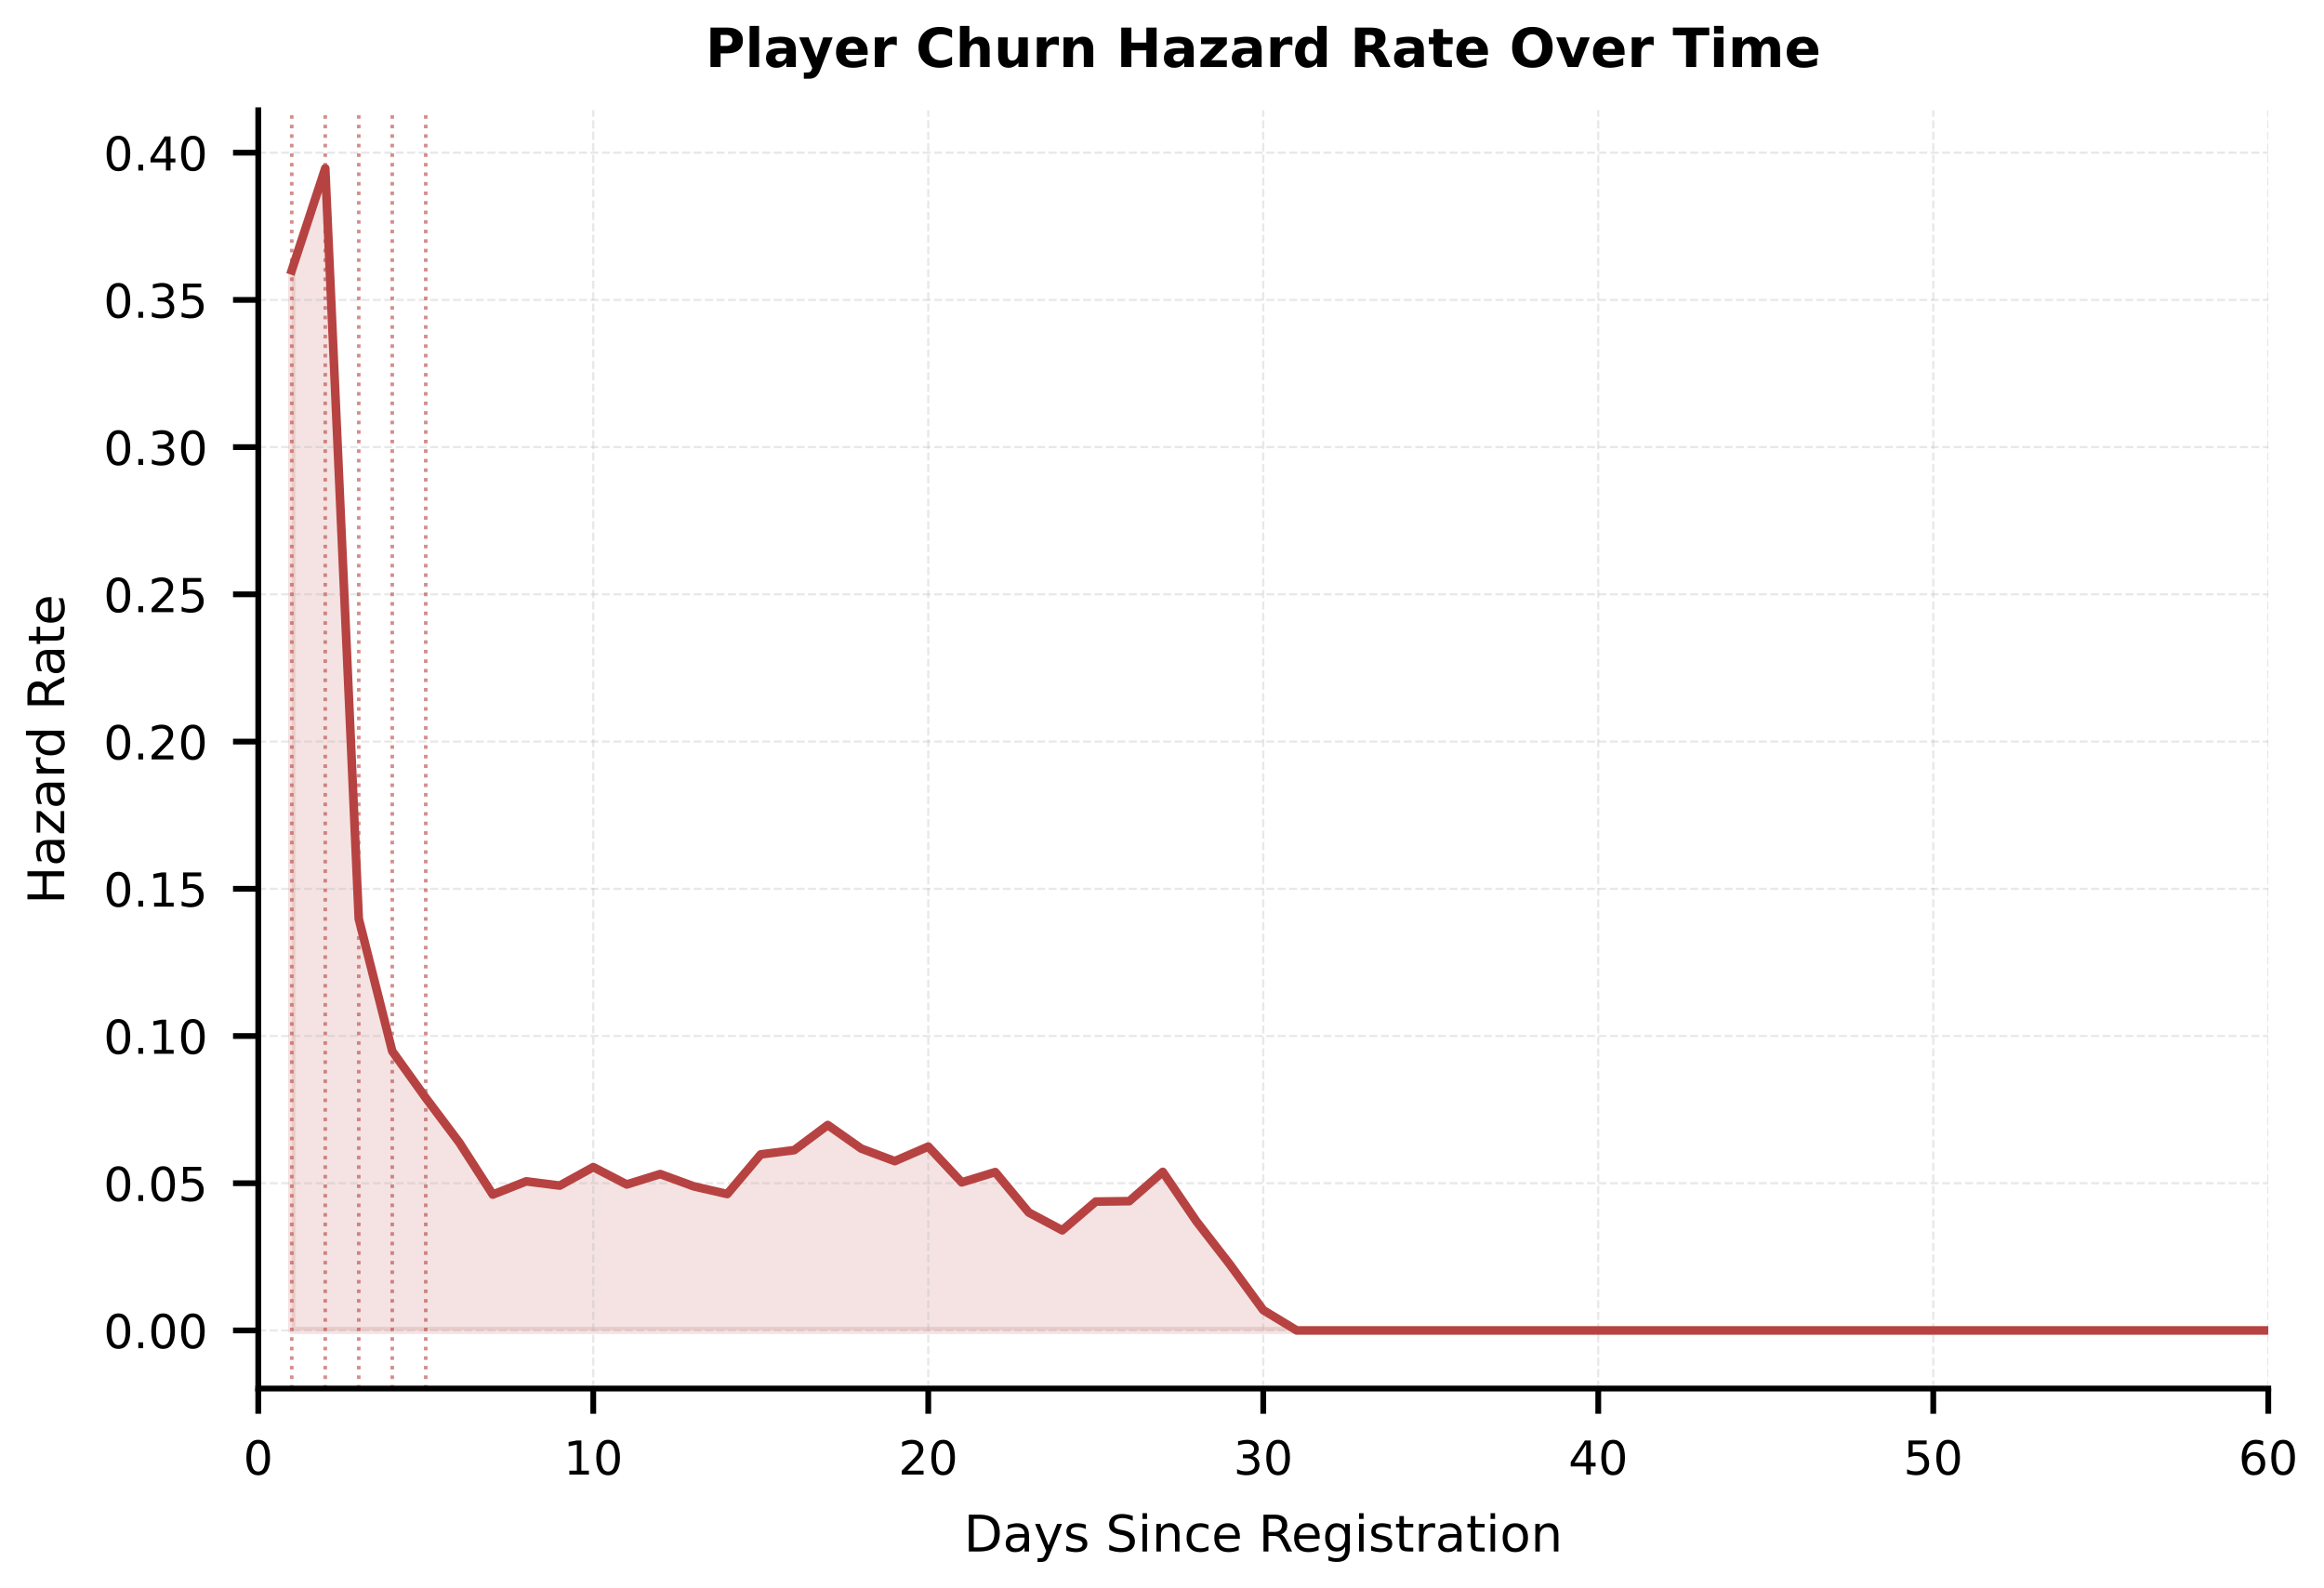
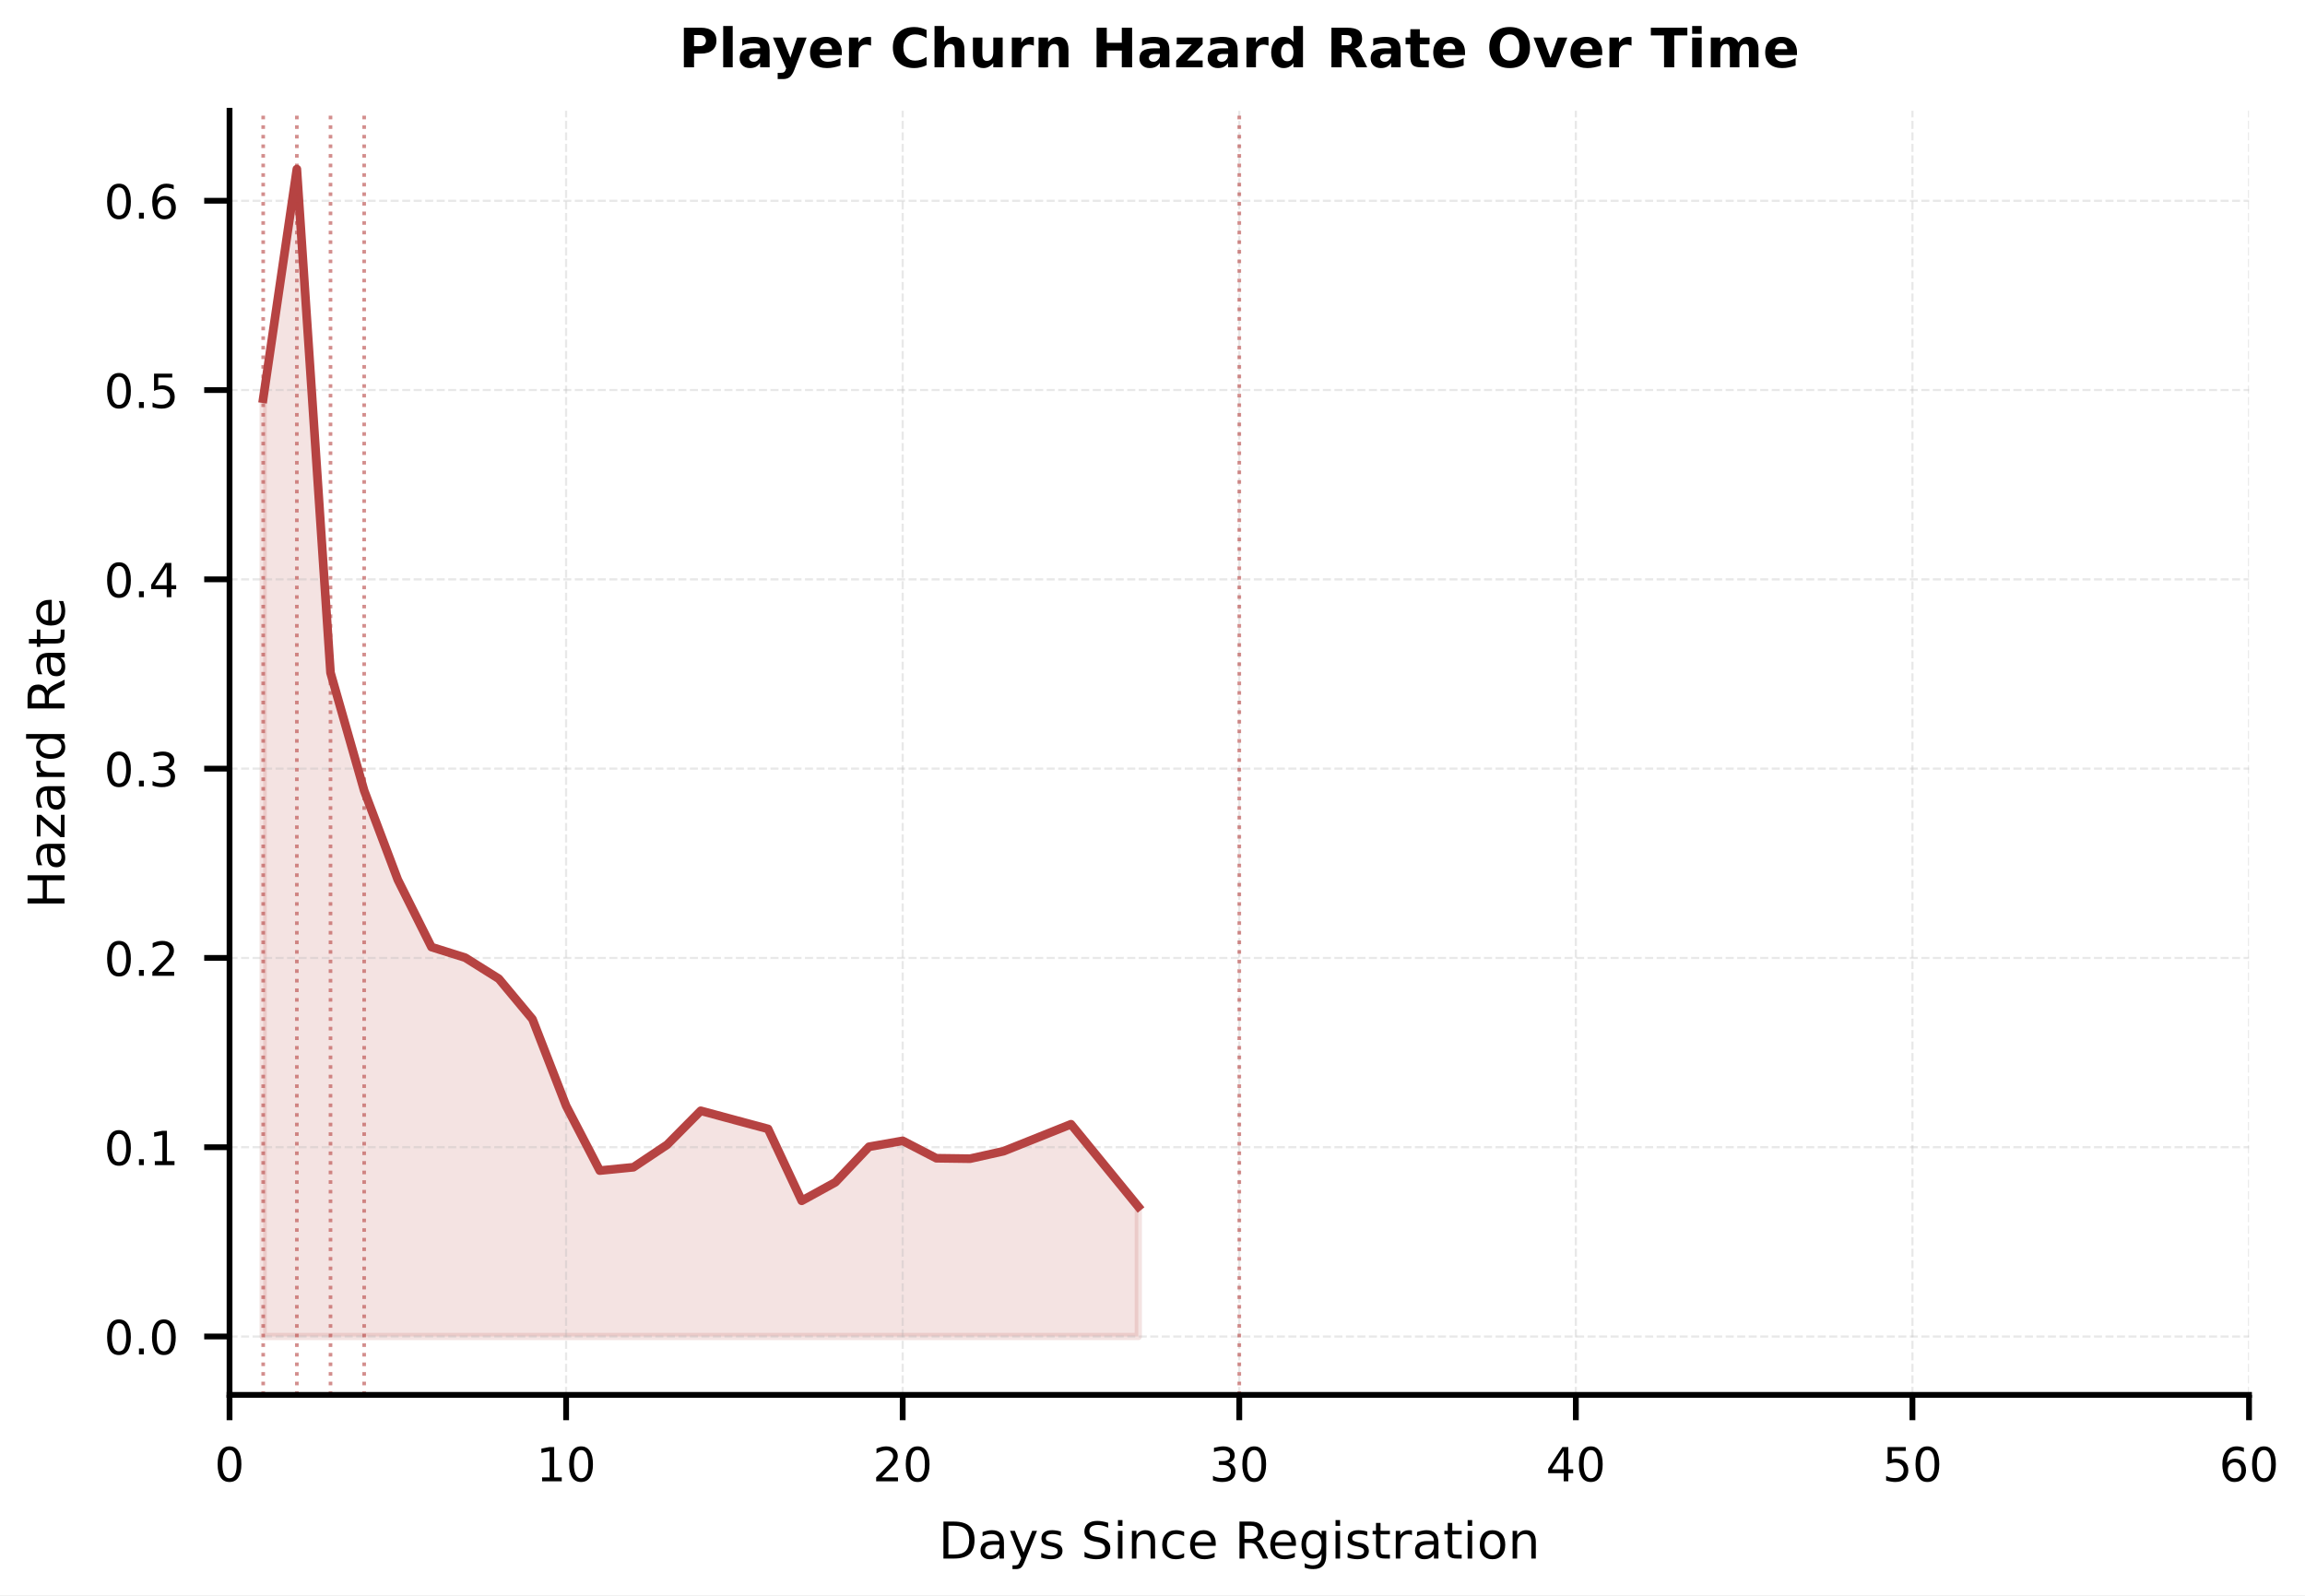
- <svg xmlns="http://www.w3.org/2000/svg" xmlns:xlink="http://www.w3.org/1999/xlink" width="322.583pt" height="220.372pt" viewBox="0 0 322.583 220.372" version="1.1">
+ <svg xmlns="http://www.w3.org/2000/svg" xmlns:xlink="http://www.w3.org/1999/xlink" width="318.447pt" height="220.372pt" viewBox="0 0 318.447 220.372" version="1.1">
  <defs>
    <style type="text/css">*{stroke-linejoin: round; stroke-linecap: butt}</style>
  </defs>
  <g id="figure_1">
    <g id="patch_1">
-       <path d="M 0 220.372  L 322.583 220.372  L 322.583 0  L 0 0  z " style="fill: #ffffff" />
+       <path d="M 0 220.372  L 318.447 220.372  L 318.447 0  L 0 0  z " style="fill: #ffffff" />
    </g>
    <g id="axes_1">
      <g id="patch_2">
-         <path d="M 35.847 192.707  L 314.847 192.707  L 314.847 15.299  L 35.847 15.299  z " style="fill: #ffffff" />
+         <path d="M 31.712 192.707  L 310.712 192.707  L 310.712 15.299  L 31.712 15.299  z " style="fill: #ffffff" />
      </g>
      <g id="FillBetweenPolyCollection_1">
        <defs>
-           <path id="m50abb85c71" d="M 40.497 -35.729  L 40.497 -182.848  L 45.147 -197.009  L 49.797 -92.862  L 54.447 -74.48  L 59.097 -68.002  L 63.747 -61.817  L 68.397 -54.586  L 73.047 -56.421  L 77.697 -55.83  L 82.347 -58.396  L 86.997 -55.99  L 91.647 -57.431  L 96.297 -55.727  L 100.947 -54.661  L 105.597 -60.162  L 110.247 -60.756  L 114.897 -64.236  L 119.547 -60.965  L 124.197 -59.226  L 128.847 -61.245  L 133.497 -56.28  L 138.147 -57.703  L 142.797 -52.098  L 147.447 -49.626  L 152.097 -53.612  L 156.747 -53.67  L 161.397 -57.732  L 166.047 -50.903  L 170.697 -44.905  L 175.347 -38.548  L 179.997 -35.729  L 184.647 -35.729  L 189.297 -35.729  L 193.947 -35.729  L 198.597 -35.729  L 203.247 -35.729  L 212.547 -35.729  L 217.197 -35.729  L 221.847 -35.729  L 226.497 -35.729  L 231.147 -35.729  L 235.797 -35.729  L 240.447 -35.729  L 245.097 -35.729  L 249.747 -35.729  L 254.397 -35.729  L 259.047 -35.729  L 263.697 -35.729  L 268.347 -35.729  L 277.647 -35.729  L 282.297 -35.729  L 286.947 -35.729  L 291.597 -35.729  L 296.247 -35.729  L 300.897 -35.729  L 305.547 -35.729  L 310.197 -35.729  L 314.847 -35.729  L 319.497 -35.729  L 319.497 -35.729  L 319.497 -35.729  L 314.847 -35.729  L 310.197 -35.729  L 305.547 -35.729  L 300.897 -35.729  L 296.247 -35.729  L 291.597 -35.729  L 286.947 -35.729  L 282.297 -35.729  L 277.647 -35.729  L 268.347 -35.729  L 263.697 -35.729  L 259.047 -35.729  L 254.397 -35.729  L 249.747 -35.729  L 245.097 -35.729  L 240.447 -35.729  L 235.797 -35.729  L 231.147 -35.729  L 226.497 -35.729  L 221.847 -35.729  L 217.197 -35.729  L 212.547 -35.729  L 203.247 -35.729  L 198.597 -35.729  L 193.947 -35.729  L 189.297 -35.729  L 184.647 -35.729  L 179.997 -35.729  L 175.347 -35.729  L 170.697 -35.729  L 166.047 -35.729  L 161.397 -35.729  L 156.747 -35.729  L 152.097 -35.729  L 147.447 -35.729  L 142.797 -35.729  L 138.147 -35.729  L 133.497 -35.729  L 128.847 -35.729  L 124.197 -35.729  L 119.547 -35.729  L 114.897 -35.729  L 110.247 -35.729  L 105.597 -35.729  L 100.947 -35.729  L 96.297 -35.729  L 91.647 -35.729  L 86.997 -35.729  L 82.347 -35.729  L 77.697 -35.729  L 73.047 -35.729  L 68.397 -35.729  L 63.747 -35.729  L 59.097 -35.729  L 54.447 -35.729  L 49.797 -35.729  L 45.147 -35.729  L 40.497 -35.729  z " style="stroke: #b64342; stroke-opacity: 0.15" />
+           <path id="m0c178f3ecb" d="M 36.362 -35.729  L 36.362 -165.297  L 41.012 -197.009  L 45.662 -127.438  L 50.312 -111.144  L 54.962 -98.825  L 59.612 -89.532  L 64.262 -88.072  L 68.912 -85.157  L 73.562 -79.572  L 78.212 -67.599  L 82.862 -58.65  L 87.512 -59.114  L 92.162 -62.22  L 96.812 -66.914  L 101.462 -65.657  L 106.112 -64.409  L 110.762 -54.48  L 115.412 -57.037  L 120.062 -61.944  L 124.712 -62.764  L 129.362 -60.358  L 134.012 -60.295  L 138.662 -61.333  L 147.962 -65.054  L 157.262 -53.67  L 157.262 -35.729  L 157.262 -35.729  L 147.962 -35.729  L 138.662 -35.729  L 134.012 -35.729  L 129.362 -35.729  L 124.712 -35.729  L 120.062 -35.729  L 115.412 -35.729  L 110.762 -35.729  L 106.112 -35.729  L 101.462 -35.729  L 96.812 -35.729  L 92.162 -35.729  L 87.512 -35.729  L 82.862 -35.729  L 78.212 -35.729  L 73.562 -35.729  L 68.912 -35.729  L 64.262 -35.729  L 59.612 -35.729  L 54.962 -35.729  L 50.312 -35.729  L 45.662 -35.729  L 41.012 -35.729  L 36.362 -35.729  z " style="stroke: #b64342; stroke-opacity: 0.15" />
        </defs>
-         <g clip-path="url(#p092d400a8c)">
-           <use xlink:href="#m50abb85c71" x="0" y="220.372" style="fill: #b64342; fill-opacity: 0.15; stroke: #b64342; stroke-opacity: 0.15" />
+         <g clip-path="url(#ped77fc0a60)">
+           <use xlink:href="#m0c178f3ecb" x="0" y="220.372" style="fill: #b64342; fill-opacity: 0.15; stroke: #b64342; stroke-opacity: 0.15" />
        </g>
      </g>
      <g id="matplotlib.axis_1">
        <g id="xtick_1">
          <g id="line2d_1">
-             <path d="M 35.847 192.707  L 35.847 15.299  " clip-path="url(#p092d400a8c)" style="fill: none; stroke-dasharray: 1.11,0.48; stroke-dashoffset: 0; stroke: #b0b0b0; stroke-opacity: 0.3; stroke-width: 0.3" />
+             <path d="M 31.712 192.707  L 31.712 15.299  " clip-path="url(#ped77fc0a60)" style="fill: none; stroke-dasharray: 1.11,0.48; stroke-dashoffset: 0; stroke: #b0b0b0; stroke-opacity: 0.3; stroke-width: 0.3" />
          </g>
          <g id="line2d_2">
            <defs>
-               <path id="mb91e3dc566" d="M 0 0  L 0 3.5  " style="stroke: #000000; stroke-width: 0.8" />
+               <path id="m7b484396f6" d="M 0 0  L 0 3.5  " style="stroke: #000000; stroke-width: 0.8" />
            </defs>
            <g>
-               <use xlink:href="#mb91e3dc566" x="35.847" y="192.707" style="stroke: #000000; stroke-width: 0.8" />
+               <use xlink:href="#m7b484396f6" x="31.712" y="192.707" style="stroke: #000000; stroke-width: 0.8" />
            </g>
          </g>
          <g id="text_1">
-             <text style="font-size: 6.5px; font-family: 'DejaVu Sans', 'Arial', 'Helvetica', sans-serif; text-anchor: middle" x="35.847" y="204.646" transform="rotate(-0 35.84734 204.6458)">0</text>
+             <text style="font-size: 6.5px; font-family: 'DejaVu Sans', 'Arial', 'Helvetica', sans-serif; text-anchor: middle" x="31.712" y="204.646" transform="rotate(-0 31.71172 204.6458)">0</text>
          </g>
        </g>
        <g id="xtick_2">
          <g id="line2d_3">
-             <path d="M 82.347 192.707  L 82.347 15.299  " clip-path="url(#p092d400a8c)" style="fill: none; stroke-dasharray: 1.11,0.48; stroke-dashoffset: 0; stroke: #b0b0b0; stroke-opacity: 0.3; stroke-width: 0.3" />
+             <path d="M 78.212 192.707  L 78.212 15.299  " clip-path="url(#ped77fc0a60)" style="fill: none; stroke-dasharray: 1.11,0.48; stroke-dashoffset: 0; stroke: #b0b0b0; stroke-opacity: 0.3; stroke-width: 0.3" />
          </g>
          <g id="line2d_4">
            <g>
-               <use xlink:href="#mb91e3dc566" x="82.347" y="192.707" style="stroke: #000000; stroke-width: 0.8" />
+               <use xlink:href="#m7b484396f6" x="78.212" y="192.707" style="stroke: #000000; stroke-width: 0.8" />
            </g>
          </g>
          <g id="text_2">
-             <text style="font-size: 6.5px; font-family: 'DejaVu Sans', 'Arial', 'Helvetica', sans-serif; text-anchor: middle" x="82.347" y="204.646" transform="rotate(-0 82.34734 204.6458)">10</text>
+             <text style="font-size: 6.5px; font-family: 'DejaVu Sans', 'Arial', 'Helvetica', sans-serif; text-anchor: middle" x="78.212" y="204.646" transform="rotate(-0 78.21172 204.6458)">10</text>
          </g>
        </g>
        <g id="xtick_3">
          <g id="line2d_5">
-             <path d="M 128.847 192.707  L 128.847 15.299  " clip-path="url(#p092d400a8c)" style="fill: none; stroke-dasharray: 1.11,0.48; stroke-dashoffset: 0; stroke: #b0b0b0; stroke-opacity: 0.3; stroke-width: 0.3" />
+             <path d="M 124.712 192.707  L 124.712 15.299  " clip-path="url(#ped77fc0a60)" style="fill: none; stroke-dasharray: 1.11,0.48; stroke-dashoffset: 0; stroke: #b0b0b0; stroke-opacity: 0.3; stroke-width: 0.3" />
          </g>
          <g id="line2d_6">
            <g>
-               <use xlink:href="#mb91e3dc566" x="128.847" y="192.707" style="stroke: #000000; stroke-width: 0.8" />
+               <use xlink:href="#m7b484396f6" x="124.712" y="192.707" style="stroke: #000000; stroke-width: 0.8" />
            </g>
          </g>
          <g id="text_3">
-             <text style="font-size: 6.5px; font-family: 'DejaVu Sans', 'Arial', 'Helvetica', sans-serif; text-anchor: middle" x="128.847" y="204.646" transform="rotate(-0 128.8473 204.6458)">20</text>
+             <text style="font-size: 6.5px; font-family: 'DejaVu Sans', 'Arial', 'Helvetica', sans-serif; text-anchor: middle" x="124.712" y="204.646" transform="rotate(-0 124.7117 204.6458)">20</text>
          </g>
        </g>
        <g id="xtick_4">
          <g id="line2d_7">
-             <path d="M 175.347 192.707  L 175.347 15.299  " clip-path="url(#p092d400a8c)" style="fill: none; stroke-dasharray: 1.11,0.48; stroke-dashoffset: 0; stroke: #b0b0b0; stroke-opacity: 0.3; stroke-width: 0.3" />
+             <path d="M 171.212 192.707  L 171.212 15.299  " clip-path="url(#ped77fc0a60)" style="fill: none; stroke-dasharray: 1.11,0.48; stroke-dashoffset: 0; stroke: #b0b0b0; stroke-opacity: 0.3; stroke-width: 0.3" />
          </g>
          <g id="line2d_8">
            <g>
-               <use xlink:href="#mb91e3dc566" x="175.347" y="192.707" style="stroke: #000000; stroke-width: 0.8" />
+               <use xlink:href="#m7b484396f6" x="171.212" y="192.707" style="stroke: #000000; stroke-width: 0.8" />
            </g>
          </g>
          <g id="text_4">
-             <text style="font-size: 6.5px; font-family: 'DejaVu Sans', 'Arial', 'Helvetica', sans-serif; text-anchor: middle" x="175.347" y="204.646" transform="rotate(-0 175.3473 204.6458)">30</text>
+             <text style="font-size: 6.5px; font-family: 'DejaVu Sans', 'Arial', 'Helvetica', sans-serif; text-anchor: middle" x="171.212" y="204.646" transform="rotate(-0 171.2117 204.6458)">30</text>
          </g>
        </g>
        <g id="xtick_5">
          <g id="line2d_9">
-             <path d="M 221.847 192.707  L 221.847 15.299  " clip-path="url(#p092d400a8c)" style="fill: none; stroke-dasharray: 1.11,0.48; stroke-dashoffset: 0; stroke: #b0b0b0; stroke-opacity: 0.3; stroke-width: 0.3" />
+             <path d="M 217.712 192.707  L 217.712 15.299  " clip-path="url(#ped77fc0a60)" style="fill: none; stroke-dasharray: 1.11,0.48; stroke-dashoffset: 0; stroke: #b0b0b0; stroke-opacity: 0.3; stroke-width: 0.3" />
          </g>
          <g id="line2d_10">
            <g>
-               <use xlink:href="#mb91e3dc566" x="221.847" y="192.707" style="stroke: #000000; stroke-width: 0.8" />
+               <use xlink:href="#m7b484396f6" x="217.712" y="192.707" style="stroke: #000000; stroke-width: 0.8" />
            </g>
          </g>
          <g id="text_5">
-             <text style="font-size: 6.5px; font-family: 'DejaVu Sans', 'Arial', 'Helvetica', sans-serif; text-anchor: middle" x="221.847" y="204.646" transform="rotate(-0 221.8473 204.6458)">40</text>
+             <text style="font-size: 6.5px; font-family: 'DejaVu Sans', 'Arial', 'Helvetica', sans-serif; text-anchor: middle" x="217.712" y="204.646" transform="rotate(-0 217.7117 204.6458)">40</text>
          </g>
        </g>
        <g id="xtick_6">
          <g id="line2d_11">
-             <path d="M 268.347 192.707  L 268.347 15.299  " clip-path="url(#p092d400a8c)" style="fill: none; stroke-dasharray: 1.11,0.48; stroke-dashoffset: 0; stroke: #b0b0b0; stroke-opacity: 0.3; stroke-width: 0.3" />
+             <path d="M 264.212 192.707  L 264.212 15.299  " clip-path="url(#ped77fc0a60)" style="fill: none; stroke-dasharray: 1.11,0.48; stroke-dashoffset: 0; stroke: #b0b0b0; stroke-opacity: 0.3; stroke-width: 0.3" />
          </g>
          <g id="line2d_12">
            <g>
-               <use xlink:href="#mb91e3dc566" x="268.347" y="192.707" style="stroke: #000000; stroke-width: 0.8" />
+               <use xlink:href="#m7b484396f6" x="264.212" y="192.707" style="stroke: #000000; stroke-width: 0.8" />
            </g>
          </g>
          <g id="text_6">
-             <text style="font-size: 6.5px; font-family: 'DejaVu Sans', 'Arial', 'Helvetica', sans-serif; text-anchor: middle" x="268.347" y="204.646" transform="rotate(-0 268.3473 204.6458)">50</text>
+             <text style="font-size: 6.5px; font-family: 'DejaVu Sans', 'Arial', 'Helvetica', sans-serif; text-anchor: middle" x="264.212" y="204.646" transform="rotate(-0 264.2117 204.6458)">50</text>
          </g>
        </g>
        <g id="xtick_7">
          <g id="line2d_13">
-             <path d="M 314.847 192.707  L 314.847 15.299  " clip-path="url(#p092d400a8c)" style="fill: none; stroke-dasharray: 1.11,0.48; stroke-dashoffset: 0; stroke: #b0b0b0; stroke-opacity: 0.3; stroke-width: 0.3" />
+             <path d="M 310.712 192.707  L 310.712 15.299  " clip-path="url(#ped77fc0a60)" style="fill: none; stroke-dasharray: 1.11,0.48; stroke-dashoffset: 0; stroke: #b0b0b0; stroke-opacity: 0.3; stroke-width: 0.3" />
          </g>
          <g id="line2d_14">
            <g>
-               <use xlink:href="#mb91e3dc566" x="314.847" y="192.707" style="stroke: #000000; stroke-width: 0.8" />
+               <use xlink:href="#m7b484396f6" x="310.712" y="192.707" style="stroke: #000000; stroke-width: 0.8" />
            </g>
          </g>
          <g id="text_7">
-             <text style="font-size: 6.5px; font-family: 'DejaVu Sans', 'Arial', 'Helvetica', sans-serif; text-anchor: middle" x="314.847" y="204.646" transform="rotate(-0 314.8473 204.6458)">60</text>
+             <text style="font-size: 6.5px; font-family: 'DejaVu Sans', 'Arial', 'Helvetica', sans-serif; text-anchor: middle" x="310.712" y="204.646" transform="rotate(-0 310.7117 204.6458)">60</text>
          </g>
        </g>
        <g id="text_8">
-           <text style="font-size: 7px; font-family: 'DejaVu Sans', 'Arial', 'Helvetica', sans-serif; text-anchor: middle" x="175.347" y="215.317" transform="rotate(-0 175.3473 215.3165)">Days Since Registration</text>
+           <text style="font-size: 7px; font-family: 'DejaVu Sans', 'Arial', 'Helvetica', sans-serif; text-anchor: middle" x="171.212" y="215.317" transform="rotate(-0 171.2117 215.3165)">Days Since Registration</text>
        </g>
      </g>
      <g id="matplotlib.axis_2">
        <g id="ytick_1">
          <g id="line2d_15">
-             <path d="M 35.847 184.643  L 314.847 184.643  " clip-path="url(#p092d400a8c)" style="fill: none; stroke-dasharray: 1.11,0.48; stroke-dashoffset: 0; stroke: #b0b0b0; stroke-opacity: 0.3; stroke-width: 0.3" />
+             <path d="M 31.712 184.643  L 310.712 184.643  " clip-path="url(#ped77fc0a60)" style="fill: none; stroke-dasharray: 1.11,0.48; stroke-dashoffset: 0; stroke: #b0b0b0; stroke-opacity: 0.3; stroke-width: 0.3" />
          </g>
          <g id="line2d_16">
            <defs>
-               <path id="m6ea61d21e1" d="M 0 0  L -3.5 0  " style="stroke: #000000; stroke-width: 0.8" />
+               <path id="m186db5aaf2" d="M 0 0  L -3.5 0  " style="stroke: #000000; stroke-width: 0.8" />
            </defs>
            <g>
-               <use xlink:href="#m6ea61d21e1" x="35.847" y="184.643" style="stroke: #000000; stroke-width: 0.8" />
+               <use xlink:href="#m186db5aaf2" x="31.712" y="184.643" style="stroke: #000000; stroke-width: 0.8" />
            </g>
          </g>
          <g id="text_9">
-             <text style="font-size: 6.5px; font-family: 'DejaVu Sans', 'Arial', 'Helvetica', sans-serif; text-anchor: end" x="28.847" y="187.112" transform="rotate(-0 28.84734 187.1123)">0.00</text>
+             <text style="font-size: 6.5px; font-family: 'DejaVu Sans', 'Arial', 'Helvetica', sans-serif; text-anchor: end" x="24.712" y="187.112" transform="rotate(-0 24.71172 187.1123)">0.0</text>
          </g>
        </g>
        <g id="ytick_2">
          <g id="line2d_17">
-             <path d="M 35.847 164.211  L 314.847 164.211  " clip-path="url(#p092d400a8c)" style="fill: none; stroke-dasharray: 1.11,0.48; stroke-dashoffset: 0; stroke: #b0b0b0; stroke-opacity: 0.3; stroke-width: 0.3" />
+             <path d="M 31.712 158.492  L 310.712 158.492  " clip-path="url(#ped77fc0a60)" style="fill: none; stroke-dasharray: 1.11,0.48; stroke-dashoffset: 0; stroke: #b0b0b0; stroke-opacity: 0.3; stroke-width: 0.3" />
          </g>
          <g id="line2d_18">
            <g>
-               <use xlink:href="#m6ea61d21e1" x="35.847" y="164.211" style="stroke: #000000; stroke-width: 0.8" />
+               <use xlink:href="#m186db5aaf2" x="31.712" y="158.492" style="stroke: #000000; stroke-width: 0.8" />
            </g>
          </g>
          <g id="text_10">
-             <text style="font-size: 6.5px; font-family: 'DejaVu Sans', 'Arial', 'Helvetica', sans-serif; text-anchor: end" x="28.847" y="166.681" transform="rotate(-0 28.84734 166.6809)">0.05</text>
+             <text style="font-size: 6.5px; font-family: 'DejaVu Sans', 'Arial', 'Helvetica', sans-serif; text-anchor: end" x="24.712" y="160.961" transform="rotate(-0 24.71172 160.9612)">0.1</text>
          </g>
        </g>
        <g id="ytick_3">
          <g id="line2d_19">
-             <path d="M 35.847 143.78  L 314.847 143.78  " clip-path="url(#p092d400a8c)" style="fill: none; stroke-dasharray: 1.11,0.48; stroke-dashoffset: 0; stroke: #b0b0b0; stroke-opacity: 0.3; stroke-width: 0.3" />
+             <path d="M 31.712 132.341  L 310.712 132.341  " clip-path="url(#ped77fc0a60)" style="fill: none; stroke-dasharray: 1.11,0.48; stroke-dashoffset: 0; stroke: #b0b0b0; stroke-opacity: 0.3; stroke-width: 0.3" />
          </g>
          <g id="line2d_20">
            <g>
-               <use xlink:href="#m6ea61d21e1" x="35.847" y="143.78" style="stroke: #000000; stroke-width: 0.8" />
+               <use xlink:href="#m186db5aaf2" x="31.712" y="132.341" style="stroke: #000000; stroke-width: 0.8" />
            </g>
          </g>
          <g id="text_11">
-             <text style="font-size: 6.5px; font-family: 'DejaVu Sans', 'Arial', 'Helvetica', sans-serif; text-anchor: end" x="28.847" y="146.249" transform="rotate(-0 28.84734 146.2494)">0.10</text>
+             <text style="font-size: 6.5px; font-family: 'DejaVu Sans', 'Arial', 'Helvetica', sans-serif; text-anchor: end" x="24.712" y="134.81" transform="rotate(-0 24.71172 134.81)">0.2</text>
          </g>
        </g>
        <g id="ytick_4">
          <g id="line2d_21">
-             <path d="M 35.847 123.348  L 314.847 123.348  " clip-path="url(#p092d400a8c)" style="fill: none; stroke-dasharray: 1.11,0.48; stroke-dashoffset: 0; stroke: #b0b0b0; stroke-opacity: 0.3; stroke-width: 0.3" />
+             <path d="M 31.712 106.189  L 310.712 106.189  " clip-path="url(#ped77fc0a60)" style="fill: none; stroke-dasharray: 1.11,0.48; stroke-dashoffset: 0; stroke: #b0b0b0; stroke-opacity: 0.3; stroke-width: 0.3" />
          </g>
          <g id="line2d_22">
            <g>
-               <use xlink:href="#m6ea61d21e1" x="35.847" y="123.348" style="stroke: #000000; stroke-width: 0.8" />
+               <use xlink:href="#m186db5aaf2" x="31.712" y="106.189" style="stroke: #000000; stroke-width: 0.8" />
            </g>
          </g>
          <g id="text_12">
-             <text style="font-size: 6.5px; font-family: 'DejaVu Sans', 'Arial', 'Helvetica', sans-serif; text-anchor: end" x="28.847" y="125.818" transform="rotate(-0 28.84734 125.818)">0.15</text>
+             <text style="font-size: 6.5px; font-family: 'DejaVu Sans', 'Arial', 'Helvetica', sans-serif; text-anchor: end" x="24.712" y="108.659" transform="rotate(-0 24.71172 108.6589)">0.3</text>
          </g>
        </g>
        <g id="ytick_5">
          <g id="line2d_23">
-             <path d="M 35.847 102.917  L 314.847 102.917  " clip-path="url(#p092d400a8c)" style="fill: none; stroke-dasharray: 1.11,0.48; stroke-dashoffset: 0; stroke: #b0b0b0; stroke-opacity: 0.3; stroke-width: 0.3" />
+             <path d="M 31.712 80.038  L 310.712 80.038  " clip-path="url(#ped77fc0a60)" style="fill: none; stroke-dasharray: 1.11,0.48; stroke-dashoffset: 0; stroke: #b0b0b0; stroke-opacity: 0.3; stroke-width: 0.3" />
          </g>
          <g id="line2d_24">
            <g>
-               <use xlink:href="#m6ea61d21e1" x="35.847" y="102.917" style="stroke: #000000; stroke-width: 0.8" />
+               <use xlink:href="#m186db5aaf2" x="31.712" y="80.038" style="stroke: #000000; stroke-width: 0.8" />
            </g>
          </g>
          <g id="text_13">
-             <text style="font-size: 6.5px; font-family: 'DejaVu Sans', 'Arial', 'Helvetica', sans-serif; text-anchor: end" x="28.847" y="105.387" transform="rotate(-0 28.84734 105.3865)">0.20</text>
+             <text style="font-size: 6.5px; font-family: 'DejaVu Sans', 'Arial', 'Helvetica', sans-serif; text-anchor: end" x="24.712" y="82.508" transform="rotate(-0 24.71172 82.50776)">0.4</text>
          </g>
        </g>
        <g id="ytick_6">
          <g id="line2d_25">
-             <path d="M 35.847 82.486  L 314.847 82.486  " clip-path="url(#p092d400a8c)" style="fill: none; stroke-dasharray: 1.11,0.48; stroke-dashoffset: 0; stroke: #b0b0b0; stroke-opacity: 0.3; stroke-width: 0.3" />
+             <path d="M 31.712 53.887  L 310.712 53.887  " clip-path="url(#ped77fc0a60)" style="fill: none; stroke-dasharray: 1.11,0.48; stroke-dashoffset: 0; stroke: #b0b0b0; stroke-opacity: 0.3; stroke-width: 0.3" />
          </g>
          <g id="line2d_26">
            <g>
-               <use xlink:href="#m6ea61d21e1" x="35.847" y="82.486" style="stroke: #000000; stroke-width: 0.8" />
+               <use xlink:href="#m186db5aaf2" x="31.712" y="53.887" style="stroke: #000000; stroke-width: 0.8" />
            </g>
          </g>
          <g id="text_14">
-             <text style="font-size: 6.5px; font-family: 'DejaVu Sans', 'Arial', 'Helvetica', sans-serif; text-anchor: end" x="28.847" y="84.955" transform="rotate(-0 28.84734 84.95505)">0.25</text>
+             <text style="font-size: 6.5px; font-family: 'DejaVu Sans', 'Arial', 'Helvetica', sans-serif; text-anchor: end" x="24.712" y="56.357" transform="rotate(-0 24.71172 56.35662)">0.5</text>
          </g>
        </g>
        <g id="ytick_7">
          <g id="line2d_27">
-             <path d="M 35.847 62.054  L 314.847 62.054  " clip-path="url(#p092d400a8c)" style="fill: none; stroke-dasharray: 1.11,0.48; stroke-dashoffset: 0; stroke: #b0b0b0; stroke-opacity: 0.3; stroke-width: 0.3" />
+             <path d="M 31.712 27.736  L 310.712 27.736  " clip-path="url(#ped77fc0a60)" style="fill: none; stroke-dasharray: 1.11,0.48; stroke-dashoffset: 0; stroke: #b0b0b0; stroke-opacity: 0.3; stroke-width: 0.3" />
          </g>
          <g id="line2d_28">
            <g>
-               <use xlink:href="#m6ea61d21e1" x="35.847" y="62.054" style="stroke: #000000; stroke-width: 0.8" />
+               <use xlink:href="#m186db5aaf2" x="31.712" y="27.736" style="stroke: #000000; stroke-width: 0.8" />
            </g>
          </g>
          <g id="text_15">
-             <text style="font-size: 6.5px; font-family: 'DejaVu Sans', 'Arial', 'Helvetica', sans-serif; text-anchor: end" x="28.847" y="64.524" transform="rotate(-0 28.84734 64.5236)">0.30</text>
-           </g>
-         </g>
-         <g id="ytick_8">
-           <g id="line2d_29">
-             <path d="M 35.847 41.623  L 314.847 41.623  " clip-path="url(#p092d400a8c)" style="fill: none; stroke-dasharray: 1.11,0.48; stroke-dashoffset: 0; stroke: #b0b0b0; stroke-opacity: 0.3; stroke-width: 0.3" />
-           </g>
-           <g id="line2d_30">
-             <g>
-               <use xlink:href="#m6ea61d21e1" x="35.847" y="41.623" style="stroke: #000000; stroke-width: 0.8" />
-             </g>
-           </g>
-           <g id="text_16">
-             <text style="font-size: 6.5px; font-family: 'DejaVu Sans', 'Arial', 'Helvetica', sans-serif; text-anchor: end" x="28.847" y="44.092" transform="rotate(-0 28.84734 44.09215)">0.35</text>
-           </g>
-         </g>
-         <g id="ytick_9">
-           <g id="line2d_31">
-             <path d="M 35.847 21.191  L 314.847 21.191  " clip-path="url(#p092d400a8c)" style="fill: none; stroke-dasharray: 1.11,0.48; stroke-dashoffset: 0; stroke: #b0b0b0; stroke-opacity: 0.3; stroke-width: 0.3" />
-           </g>
-           <g id="line2d_32">
-             <g>
-               <use xlink:href="#m6ea61d21e1" x="35.847" y="21.191" style="stroke: #000000; stroke-width: 0.8" />
-             </g>
-           </g>
-           <g id="text_17">
-             <text style="font-size: 6.5px; font-family: 'DejaVu Sans', 'Arial', 'Helvetica', sans-serif; text-anchor: end" x="28.847" y="23.661" transform="rotate(-0 28.84734 23.66069)">0.40</text>
-           </g>
-         </g>
-         <g id="text_18">
+             <text style="font-size: 6.5px; font-family: 'DejaVu Sans', 'Arial', 'Helvetica', sans-serif; text-anchor: end" x="24.712" y="30.205" transform="rotate(-0 24.71172 30.20548)">0.6</text>
+           </g>
+         </g>
+         <g id="text_16">
          <text style="font-size: 7px; font-family: 'DejaVu Sans', 'Arial', 'Helvetica', sans-serif; text-anchor: middle" x="8.919" y="104.003" transform="rotate(-90 8.918906 104.0028)">Hazard Rate</text>
        </g>
      </g>
+       <g id="line2d_29">
+         <path d="M 36.362 55.076  L 41.012 23.363  L 45.662 92.934  L 50.312 109.229  L 54.962 121.547  L 59.612 130.84  L 64.262 132.3  L 68.912 135.216  L 73.562 140.801  L 78.212 152.774  L 82.862 161.722  L 87.512 161.259  L 92.162 158.152  L 96.812 153.458  L 101.462 154.715  L 106.112 155.963  L 110.762 165.892  L 115.412 163.335  L 120.062 158.428  L 124.712 157.609  L 129.362 160.014  L 134.012 160.077  L 138.662 159.039  L 147.962 155.318  L 157.262 166.703  " clip-path="url(#ped77fc0a60)" style="fill: none; stroke: #b64342; stroke-width: 1.2; stroke-linecap: square" />
+       </g>
+       <g id="line2d_30">
+         <path d="M 50.312 192.707  L 50.312 15.299  " clip-path="url(#ped77fc0a60)" style="fill: none; stroke-dasharray: 0.5,0.825; stroke-dashoffset: 0; stroke: #b64342; stroke-opacity: 0.6; stroke-width: 0.5" />
+       </g>
+       <g id="line2d_31">
+         <path d="M 45.662 192.707  L 45.662 15.299  " clip-path="url(#ped77fc0a60)" style="fill: none; stroke-dasharray: 0.5,0.825; stroke-dashoffset: 0; stroke: #b64342; stroke-opacity: 0.6; stroke-width: 0.5" />
+       </g>
+       <g id="line2d_32">
+         <path d="M 36.362 192.707  L 36.362 15.299  " clip-path="url(#ped77fc0a60)" style="fill: none; stroke-dasharray: 0.5,0.825; stroke-dashoffset: 0; stroke: #b64342; stroke-opacity: 0.6; stroke-width: 0.5" />
+       </g>
      <g id="line2d_33">
-         <path d="M 40.497 37.524  L 45.147 23.363  L 49.797 127.511  L 54.447 145.892  L 59.097 152.37  L 63.747 158.555  L 68.397 165.786  L 73.047 163.952  L 77.697 164.542  L 82.347 161.976  L 86.997 164.383  L 91.647 162.941  L 96.297 164.645  L 100.947 165.712  L 105.597 160.211  L 110.247 159.616  L 114.897 156.136  L 119.547 159.407  L 124.197 161.146  L 128.847 159.127  L 133.497 164.092  L 138.147 162.669  L 142.797 168.274  L 147.447 170.746  L 152.097 166.761  L 156.747 166.702  L 161.397 162.64  L 166.047 169.469  L 170.697 175.467  L 175.347 181.825  L 179.997 184.643  L 184.647 184.643  L 189.297 184.643  L 193.947 184.643  L 198.597 184.643  L 203.247 184.643  L 212.547 184.643  L 217.197 184.643  L 221.847 184.643  L 226.497 184.643  L 231.147 184.643  L 235.797 184.643  L 240.447 184.643  L 245.097 184.643  L 249.747 184.643  L 254.397 184.643  L 259.047 184.643  L 263.697 184.643  L 268.347 184.643  L 277.647 184.643  L 282.297 184.643  L 286.947 184.643  L 291.597 184.643  L 296.247 184.643  L 300.897 184.643  L 305.547 184.643  L 310.197 184.643  L 314.847 184.643  L 319.497 184.643  " clip-path="url(#p092d400a8c)" style="fill: none; stroke: #b64342; stroke-width: 1.2; stroke-linecap: square" />
+         <path d="M 41.012 192.707  L 41.012 15.299  " clip-path="url(#ped77fc0a60)" style="fill: none; stroke-dasharray: 0.5,0.825; stroke-dashoffset: 0; stroke: #b64342; stroke-opacity: 0.6; stroke-width: 0.5" />
      </g>
      <g id="line2d_34">
-         <path d="M 59.097 192.707  L 59.097 15.299  " clip-path="url(#p092d400a8c)" style="fill: none; stroke-dasharray: 0.5,0.825; stroke-dashoffset: 0; stroke: #b64342; stroke-opacity: 0.6; stroke-width: 0.5" />
-       </g>
-       <g id="line2d_35">
-         <path d="M 54.447 192.707  L 54.447 15.299  " clip-path="url(#p092d400a8c)" style="fill: none; stroke-dasharray: 0.5,0.825; stroke-dashoffset: 0; stroke: #b64342; stroke-opacity: 0.6; stroke-width: 0.5" />
-       </g>
-       <g id="line2d_36">
-         <path d="M 49.797 192.707  L 49.797 15.299  " clip-path="url(#p092d400a8c)" style="fill: none; stroke-dasharray: 0.5,0.825; stroke-dashoffset: 0; stroke: #b64342; stroke-opacity: 0.6; stroke-width: 0.5" />
-       </g>
-       <g id="line2d_37">
-         <path d="M 40.497 192.707  L 40.497 15.299  " clip-path="url(#p092d400a8c)" style="fill: none; stroke-dasharray: 0.5,0.825; stroke-dashoffset: 0; stroke: #b64342; stroke-opacity: 0.6; stroke-width: 0.5" />
-       </g>
-       <g id="line2d_38">
-         <path d="M 45.147 192.707  L 45.147 15.299  " clip-path="url(#p092d400a8c)" style="fill: none; stroke-dasharray: 0.5,0.825; stroke-dashoffset: 0; stroke: #b64342; stroke-opacity: 0.6; stroke-width: 0.5" />
+         <path d="M 171.212 192.707  L 171.212 15.299  " clip-path="url(#ped77fc0a60)" style="fill: none; stroke-dasharray: 0.5,0.825; stroke-dashoffset: 0; stroke: #b64342; stroke-opacity: 0.6; stroke-width: 0.5" />
      </g>
      <g id="patch_3">
-         <path d="M 35.847 192.707  L 35.847 15.299  " style="fill: none; stroke: #000000; stroke-width: 0.8; stroke-linejoin: miter; stroke-linecap: square" />
+         <path d="M 31.712 192.707  L 31.712 15.299  " style="fill: none; stroke: #000000; stroke-width: 0.8; stroke-linejoin: miter; stroke-linecap: square" />
      </g>
      <g id="patch_4">
-         <path d="M 35.847 192.707  L 314.847 192.707  " style="fill: none; stroke: #000000; stroke-width: 0.8; stroke-linejoin: miter; stroke-linecap: square" />
-       </g>
-       <g id="text_19">
-         <text style="font-weight: 700; font-size: 7.5px; font-family: 'DejaVu Sans', 'Arial', 'Helvetica', sans-serif; text-anchor: middle" x="175.347" y="9.299" transform="rotate(-0 175.3473 9.298828)">Player Churn Hazard Rate Over Time</text>
+         <path d="M 31.712 192.707  L 310.712 192.707  " style="fill: none; stroke: #000000; stroke-width: 0.8; stroke-linejoin: miter; stroke-linecap: square" />
+       </g>
+       <g id="text_17">
+         <text style="font-weight: 700; font-size: 7.5px; font-family: 'DejaVu Sans', 'Arial', 'Helvetica', sans-serif; text-anchor: middle" x="171.212" y="9.299" transform="rotate(-0 171.2117 9.298828)">Player Churn Hazard Rate Over Time</text>
      </g>
    </g>
  </g>
  <defs>
-     <clipPath id="p092d400a8c">
-       <rect x="35.847" y="15.299" width="279" height="177.408" />
+     <clipPath id="ped77fc0a60">
+       <rect x="31.712" y="15.299" width="279" height="177.408" />
    </clipPath>
  </defs>
</svg>
